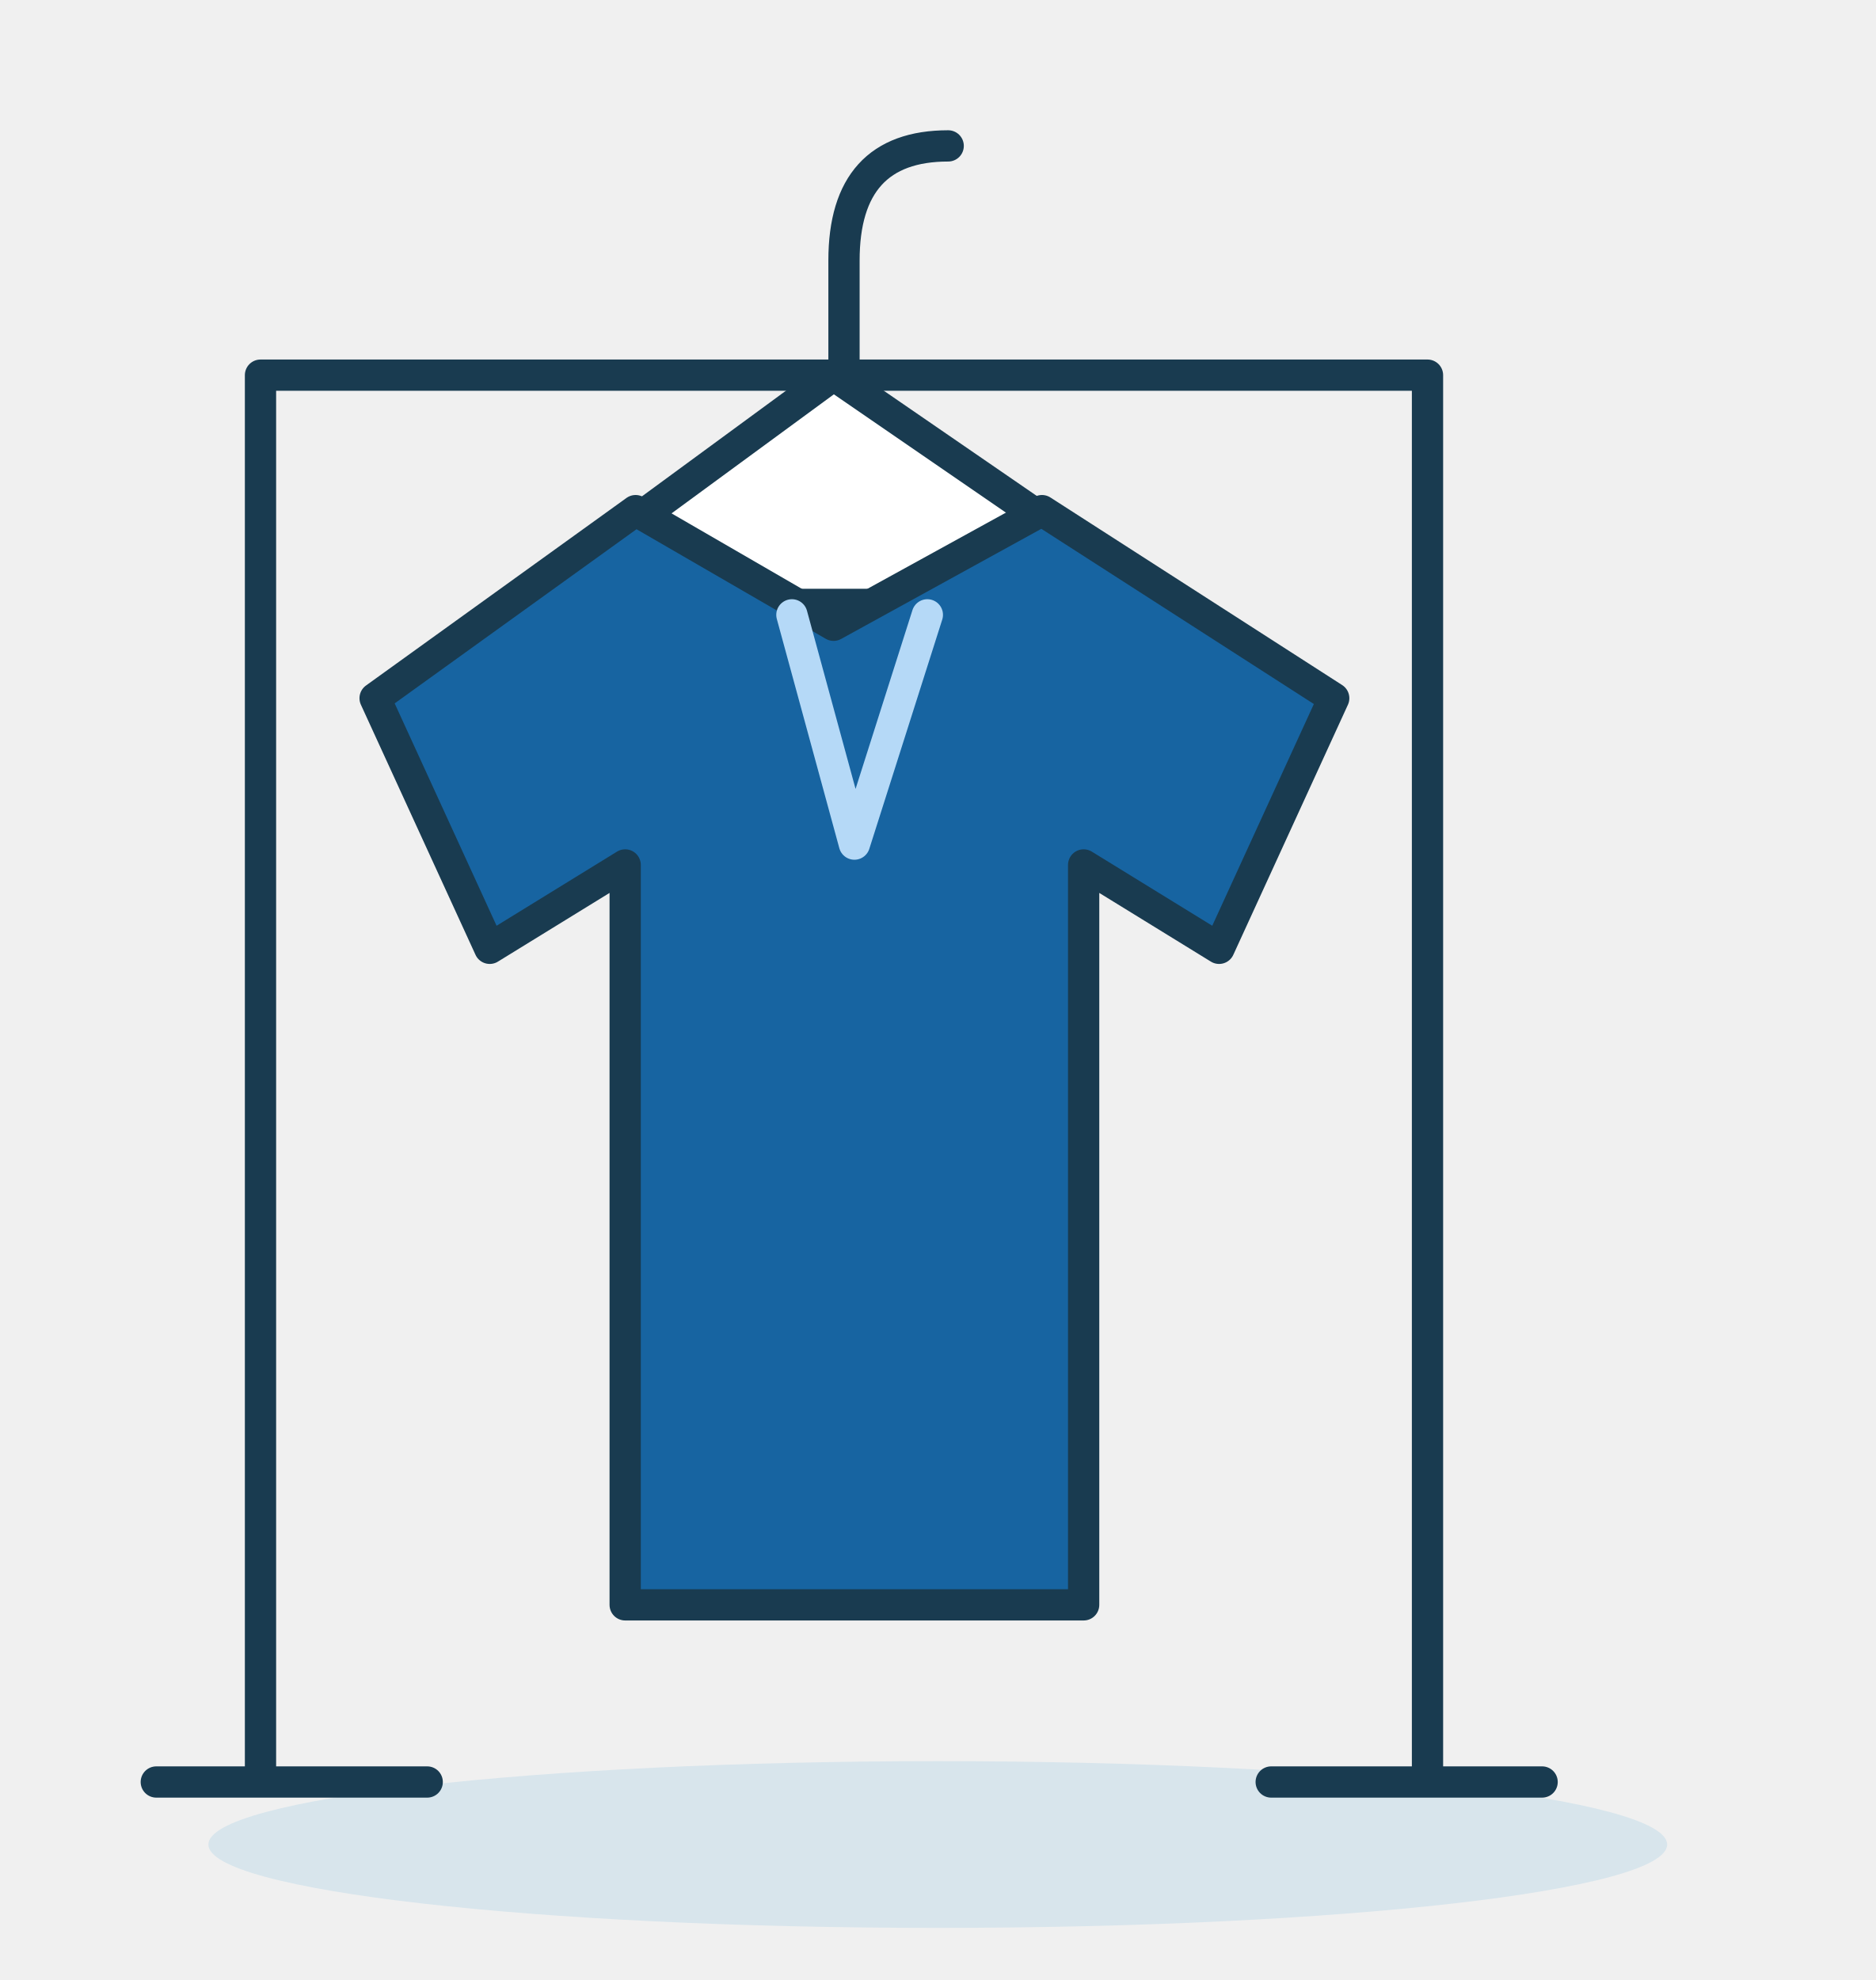
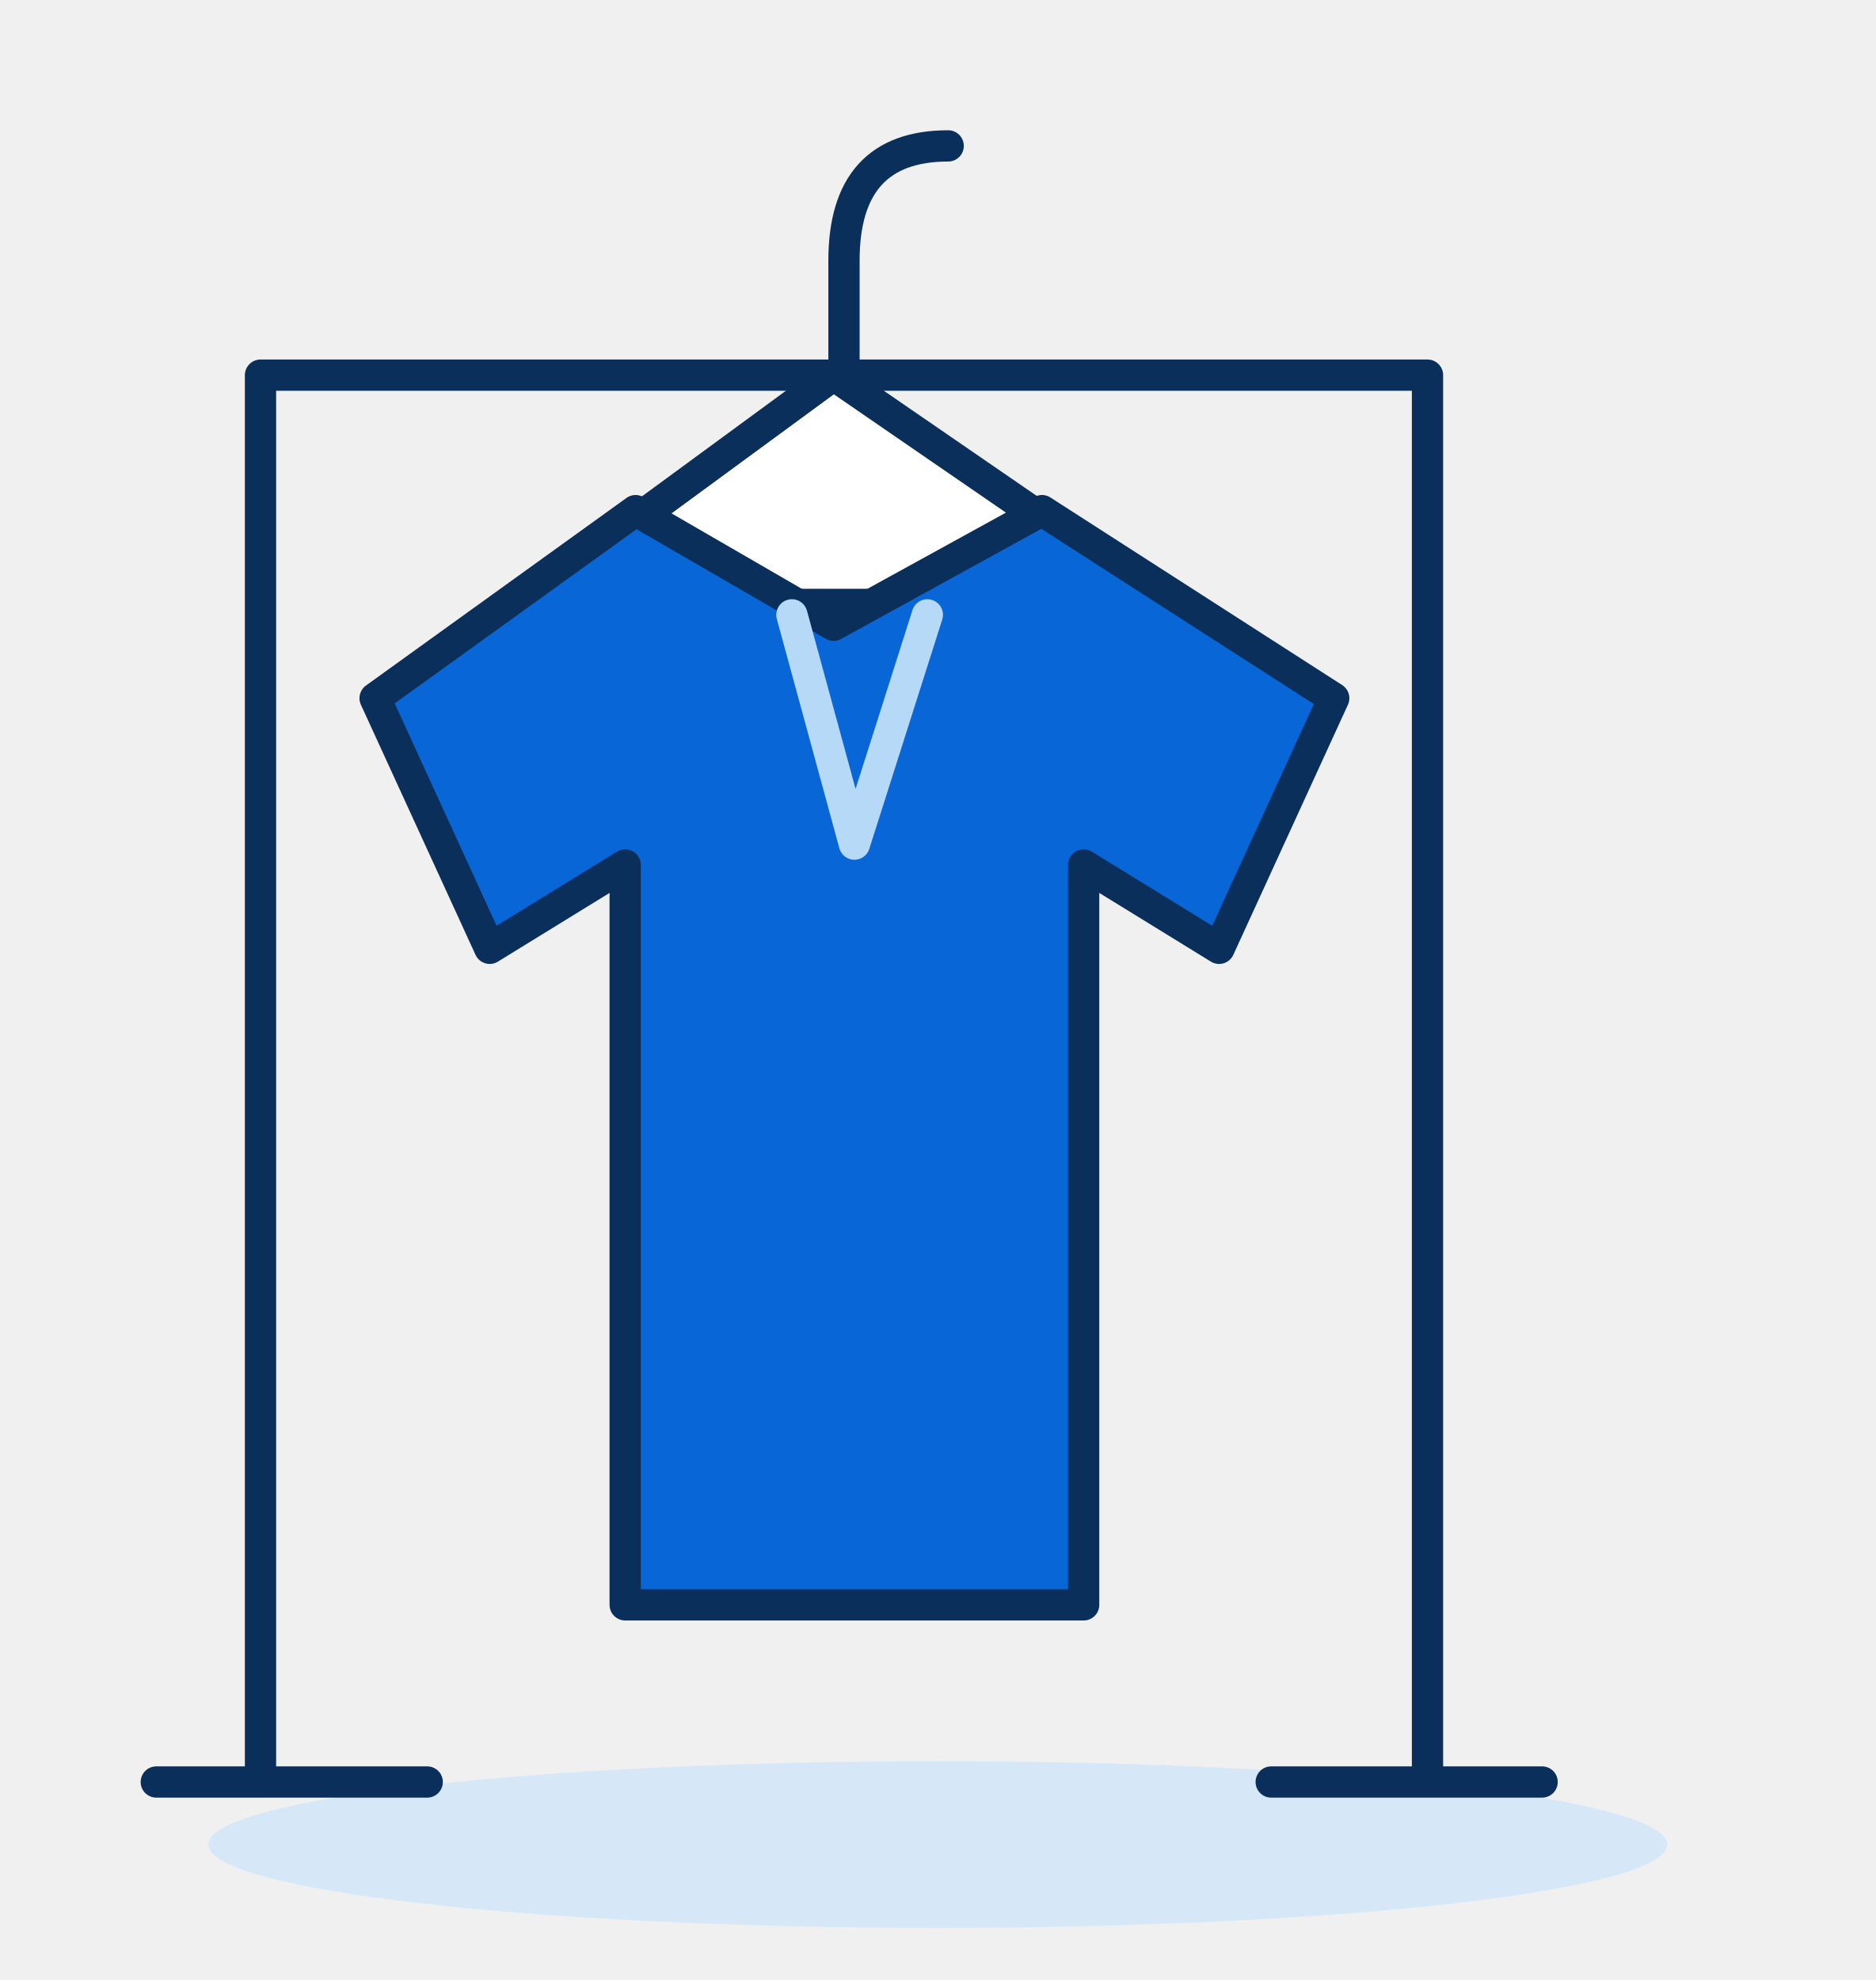
<svg xmlns="http://www.w3.org/2000/svg" width="180" height="190" viewBox="0 0 180 190" fill="none">
-   <g stroke="#193b50" stroke-width="3" stroke-linecap="round" stroke-linejoin="round">
-     <ellipse cx="90" cy="177" rx="70" ry="8" fill="#d8e5ec" stroke="none" />
+   <g stroke="#0b2f5b" stroke-width="3" stroke-linecap="round" stroke-linejoin="round">
+     <ellipse cx="90" cy="177" rx="70" ry="8" fill="#d6e8f7" stroke="none" />
    <path d="M25 171V36h112v135M15 171h26m81 0h26" />
    <path d="M81 37V25q0-11 10-11" />
    <path d="m80 36-30 22h62Z" fill="#fff" />
-     <path d="m61 49-25 18 11 24 13-8v71h44V83l13 8 11-24-28-18-20 11Z" fill="#1764a1" />
+     <path d="m61 49-25 18 11 24 13-8v71h44V83l13 8 11-24-28-18-20 11Z" fill="#0866d6" />
    <path d="m76 59 6 22 7-22" stroke="#b5d9f7" />
  </g>
</svg>
